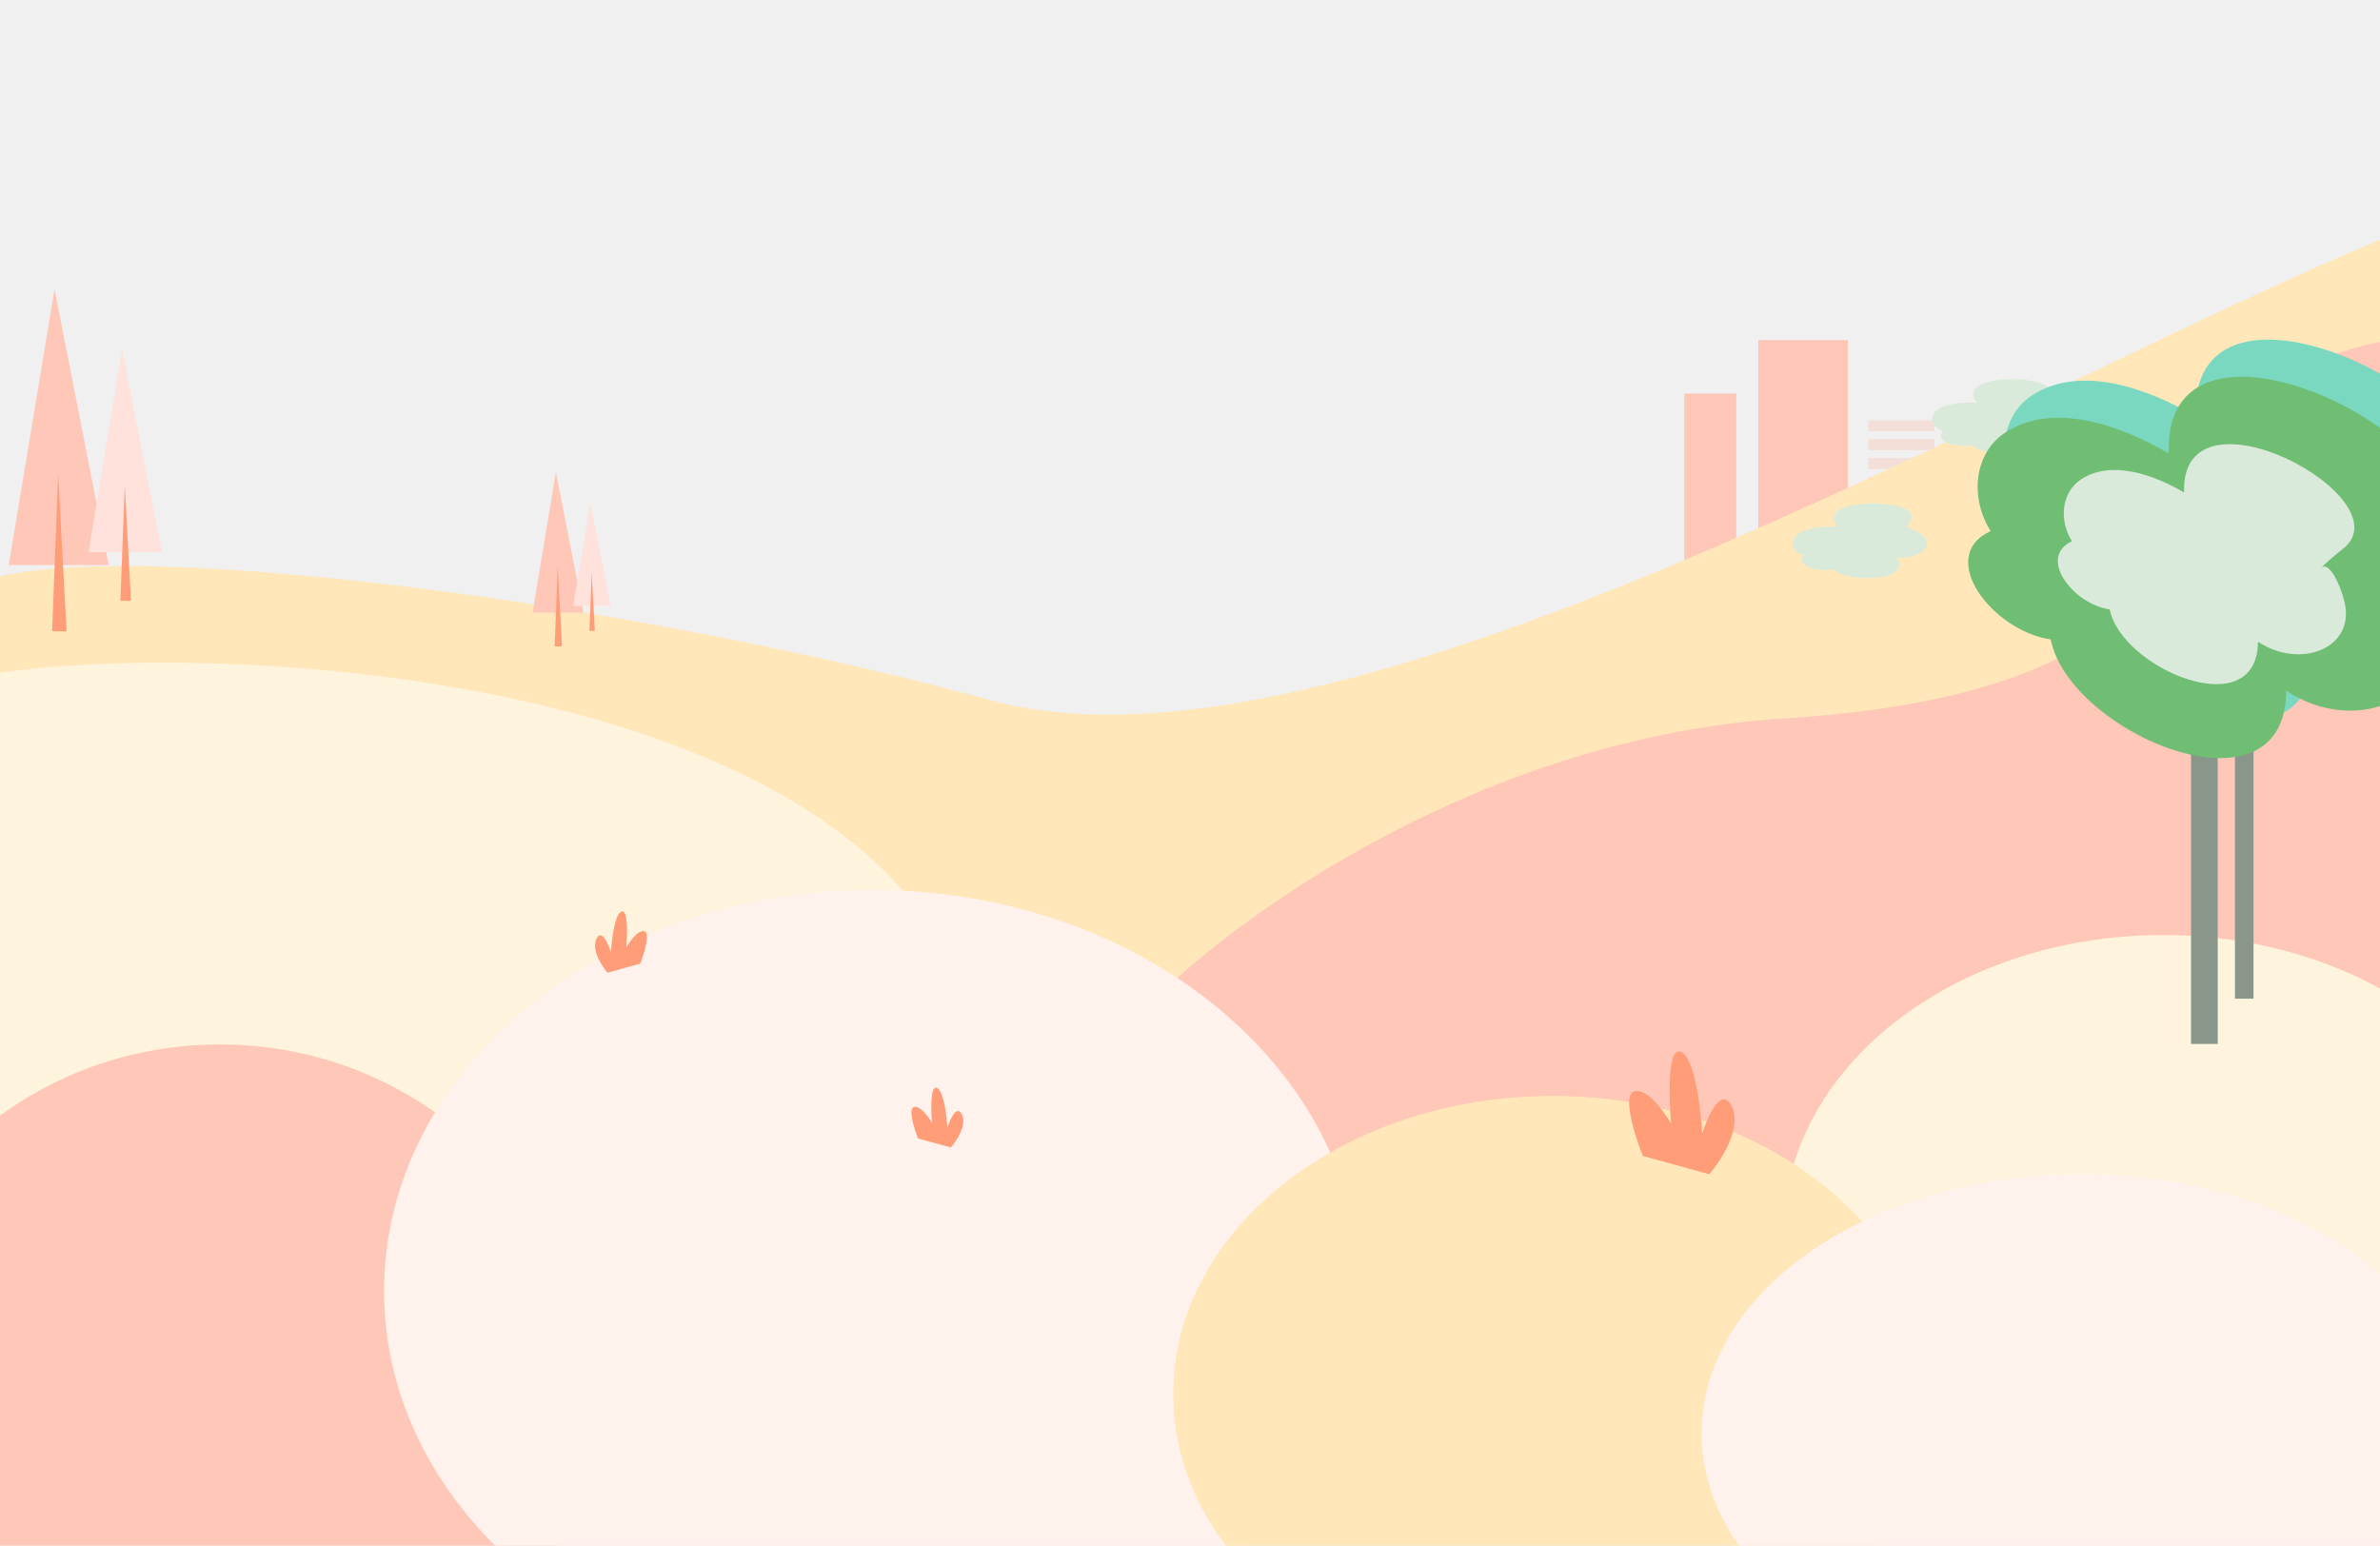
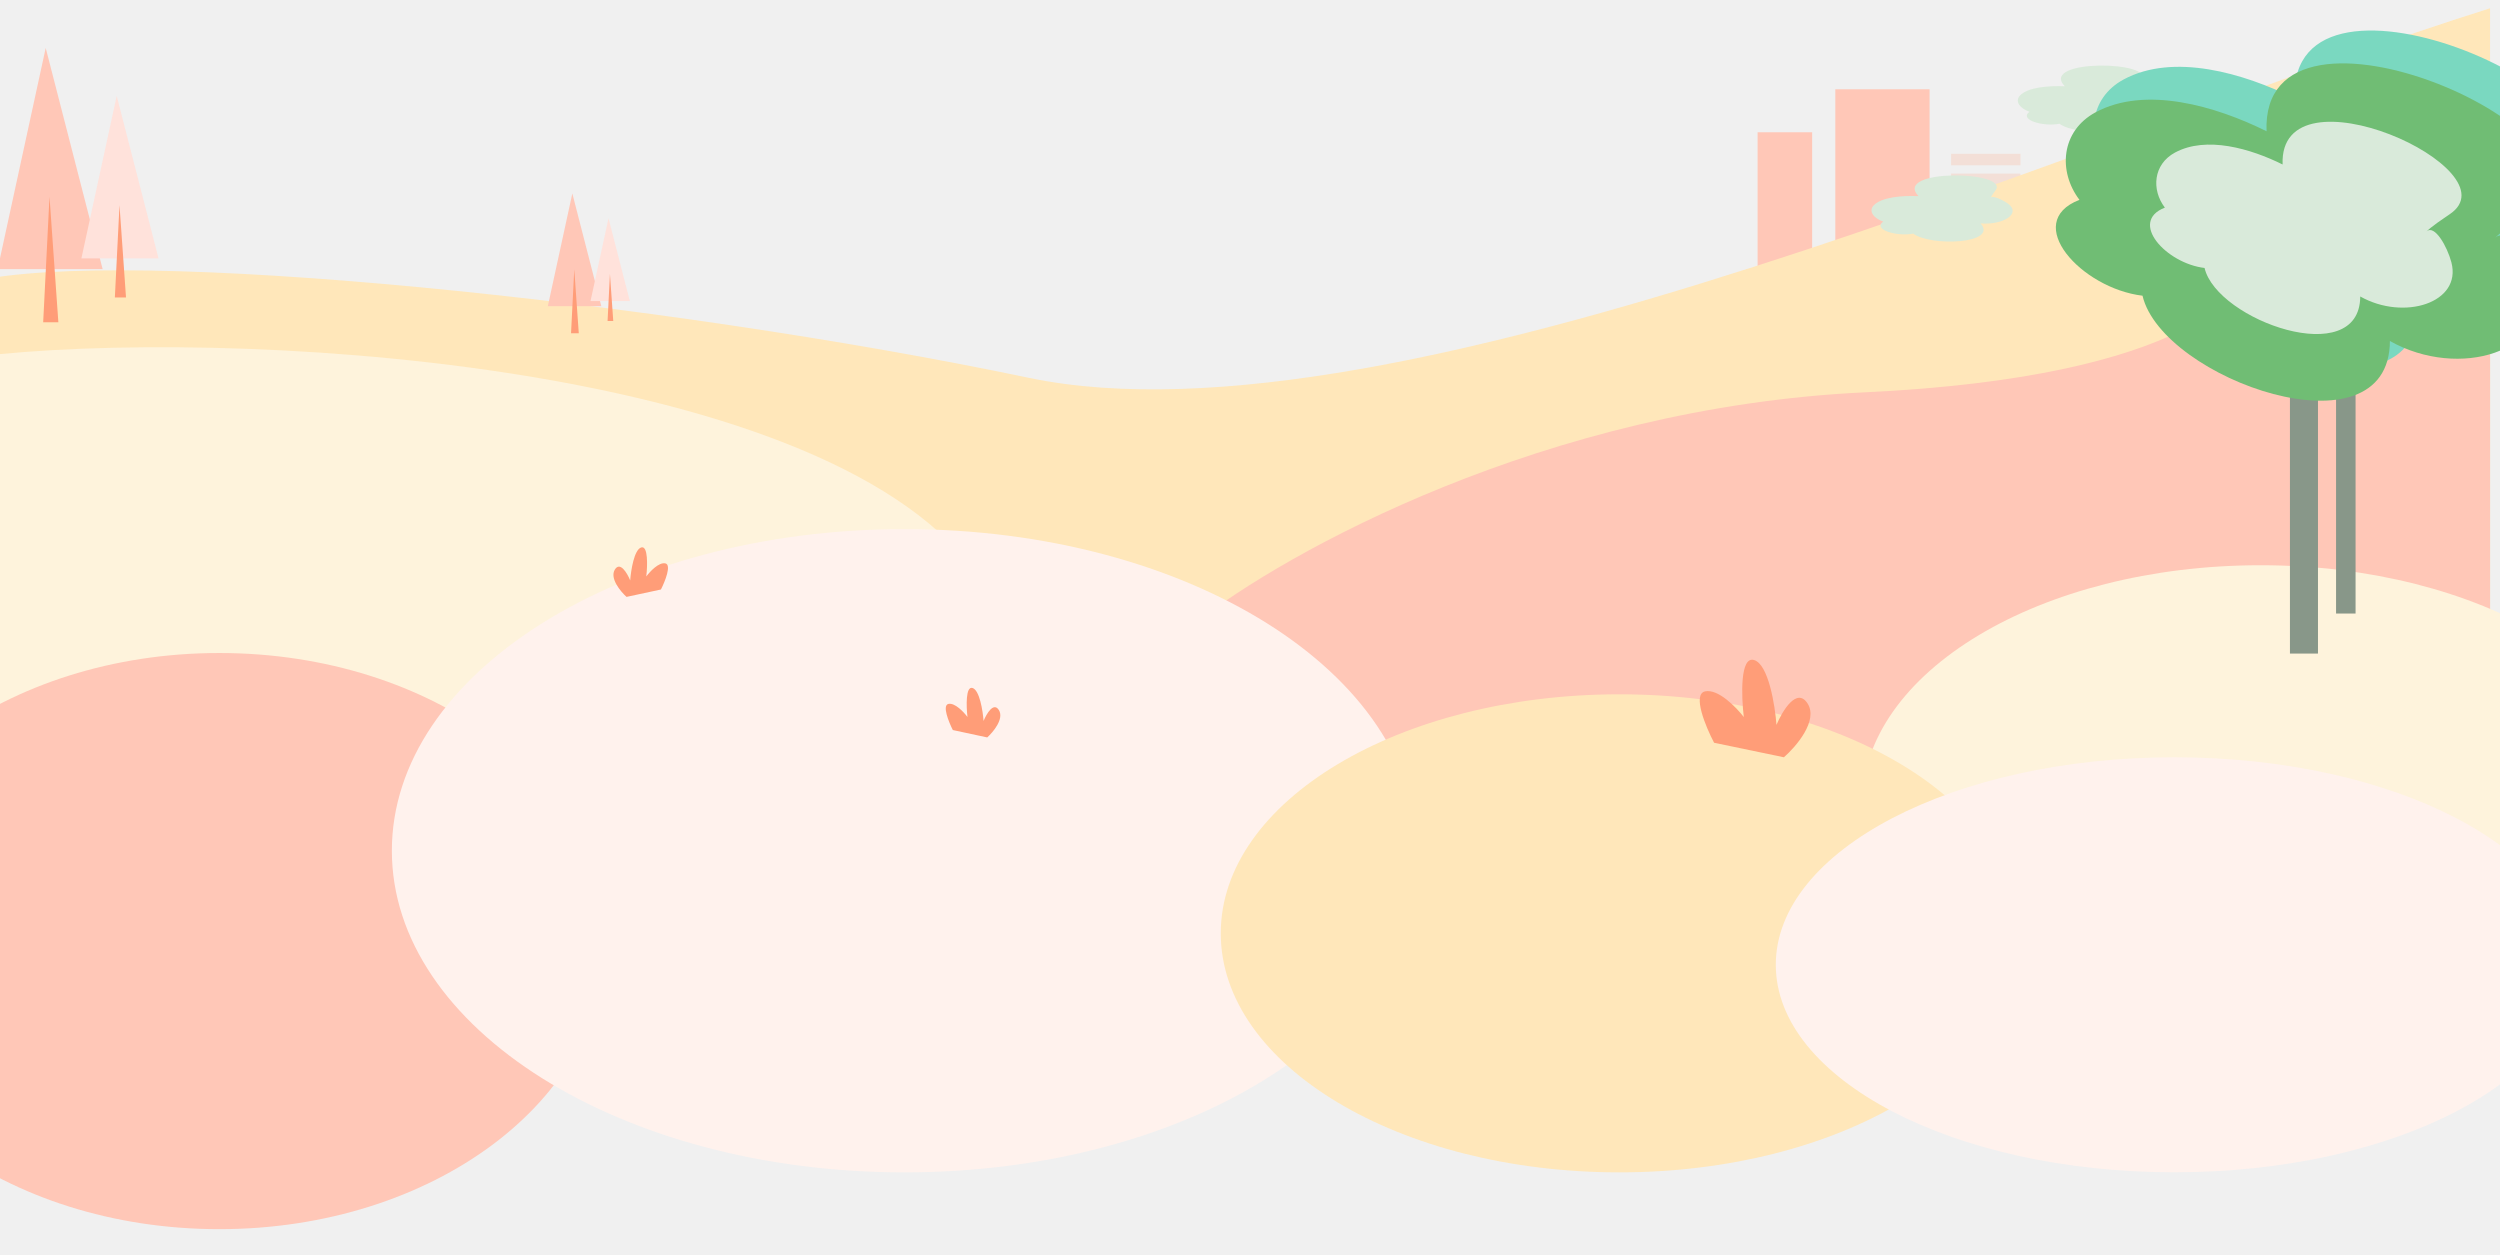
- <svg xmlns="http://www.w3.org/2000/svg" width="1512" height="982" viewBox="0 0 1512 982" fill="none">
+ <svg xmlns="http://www.w3.org/2000/svg" width="1512" height="759" viewBox="0 0 1512 759" fill="none">
  <g clip-path="url(#clip0_1026_5871)">
-     <rect x="1117" y="216" width="57" height="136" fill="#FFC7B7" />
-     <rect x="1070" y="250" width="33" height="136" fill="#FFC7B7" />
+     <rect x="1110" y="54" width="57" height="103" fill="#FFC7B7" />
+     <rect x="1063" y="80" width="33" height="104" fill="#FFC7B7" />
    <g opacity="0.21">
-       <rect x="1187" y="267" width="42" height="7" fill="#FFA179" />
-       <rect x="1187" y="279" width="42" height="7" fill="#FFA179" />
-       <rect x="1187" y="291" width="42" height="7" fill="#FFA179" />
-       <rect x="1187" y="303" width="42" height="7" fill="#FFA179" />
+       <rect x="1180" y="93" width="42" height="7" fill="#FFA179" />
+       <rect x="1180" y="105" width="42" height="7" fill="#FFA179" />
+       <rect x="1180" y="117" width="42" height="7" fill="#FFA179" />
+       <rect x="1180" y="129" width="42" height="7" fill="#FFA179" />
    </g>
-     <path d="M629.148 444.781C406.593 383.728 82.142 339.793 -10 368.736V790H1513V152C1282.94 246.179 851.703 505.833 629.148 444.781Z" fill="#FFE7BA" />
-     <path d="M1134.86 456.311C941.383 468.277 784.338 582.655 730 638.349V785H1513V217C1406.82 238.888 1373.74 310.511 1370.47 343.587C1372.55 376.176 1328.34 444.346 1134.86 456.311Z" fill="#FFC7B7" />
-     <path d="M34.644 183.736L5.565 358.971H69.078L34.644 183.736Z" fill="#FFC7B7" />
-     <path d="M42.296 401.056H33.113L36.939 301.578L42.296 401.056Z" fill="#FF9D78" />
-     <path d="M77.587 222.014L56.222 350.769H102.888L77.587 222.014Z" fill="#FFE2DB" />
-     <path d="M83.21 381.694H76.463L79.274 308.602L83.21 381.694Z" fill="#FF9D78" />
-     <path d="M353.145 299.895L338.324 389.212H370.696L353.145 299.895Z" fill="#FFC7B7" />
-     <path d="M357.045 410.665H352.365L354.315 359.961L357.045 410.665Z" fill="#FF9D78" />
-     <path d="M375.033 319.406L364.143 385.033H387.929L375.033 319.406Z" fill="#FFE2DB" />
-     <path d="M377.899 400.796H374.46L375.893 363.541L377.899 400.796Z" fill="#FF9D78" />
-     <path d="M596 597.455C500.063 429.721 139.685 405.043 -8 428.58V789H554.977L596 597.455Z" fill="#FEF3DC" />
-     <ellipse cx="139.629" cy="891.782" rx="233.629" ry="228.219" fill="#FFC7B7" />
-     <ellipse cx="554.049" cy="820.206" rx="310.05" ry="254.804" fill="#FFF2ED" />
-     <ellipse cx="1374.15" cy="783.398" rx="241.053" ry="189.365" fill="#FEF3DC" />
-     <ellipse cx="986.372" cy="885.646" rx="241.053" ry="189.365" fill="#FFE7BA" />
-     <path d="M409.382 591.644C413.277 592.716 409.235 605.789 406.727 612.192L385.927 618C382.239 613.682 375.66 603.348 378.846 596.558C382.032 589.768 386.369 599.387 388.14 605.045C388.582 597.154 390.529 580.923 394.778 579.136C399.026 577.349 398.613 593.58 397.876 601.918C400.088 598.046 405.488 590.571 409.382 591.644Z" fill="#FF9D78" />
-     <path d="M580.618 703.319C576.723 704.364 580.765 717.103 583.273 723.341L604.073 729C607.761 724.793 614.34 714.724 611.154 708.108C607.968 701.492 603.631 710.864 601.86 716.378C601.418 708.688 599.471 692.874 595.222 691.133C590.974 689.392 591.387 705.206 592.124 713.33C589.912 709.558 584.512 702.275 580.618 703.319Z" fill="#FF9D78" />
-     <path d="M1038.28 693.287C1030.38 695.431 1038.58 721.579 1043.68 734.385L1085.91 746C1093.39 737.364 1106.75 716.696 1100.28 703.116C1093.81 689.536 1085.01 708.774 1081.41 720.091C1080.52 704.307 1076.56 671.846 1067.94 668.273C1059.31 664.699 1060.15 697.159 1061.65 713.836C1057.15 706.093 1046.19 691.143 1038.28 693.287Z" fill="#FF9D78" />
-     <ellipse cx="1322" cy="910.5" rx="241" ry="164.5" fill="#FFF2ED" />
-     <rect width="16.953" height="312.169" transform="translate(1391.96 351.049)" fill="#889789" />
-     <path d="M1228.72 262.405C1233.61 256.447 1245.89 255.328 1255.77 255.807C1239.88 235.956 1311.55 237.397 1302.31 251.783C1299.65 255.948 1299.41 257.097 1299.41 257.097C1300.21 254.958 1306.5 258.338 1309.8 261.136C1318.2 268.253 1307.23 276.671 1293.36 275.436C1304.19 290.16 1263.19 292.092 1252.59 282.734C1242.88 285.019 1227.91 279.954 1234.42 274.112C1228.58 271.688 1225.36 266.517 1228.72 262.405Z" fill="#D9EADA" />
-     <rect width="11.796" height="311.865" transform="translate(1419.85 322.605)" fill="#889789" />
-     <path d="M1291.3 250.971C1321.44 231.604 1363.92 246.347 1394.79 264.526C1391 147.953 1619.77 270.494 1555.26 321.391C1536.63 336.149 1533.07 341.008 1533.07 341.008C1540.8 332.517 1553.06 358.158 1557.05 376.312C1567.15 422.468 1511.37 443.251 1469.4 415.162C1469.11 500.078 1331.63 442.6 1319.77 382.622C1282.81 377.37 1246.48 329.974 1281.63 313.773C1268.51 293.221 1270.51 264.352 1291.3 250.971Z" fill="#7AD8C0" />
-     <path d="M1274.32 274.563C1304.46 255.196 1346.94 269.939 1377.81 288.118C1374.02 171.545 1602.79 294.086 1538.28 344.983C1519.65 359.741 1516.09 364.6 1516.09 364.6C1523.82 356.109 1536.08 381.75 1540.06 399.904C1550.17 446.06 1494.39 466.843 1452.42 438.754C1452.13 523.67 1314.65 466.192 1302.79 406.214C1265.83 400.962 1229.5 353.566 1264.65 337.365C1251.53 316.813 1253.53 287.944 1274.32 274.563Z" fill="#70BD74" />
-     <path d="M1140.25 341.294C1145.14 335.336 1157.42 334.217 1167.3 334.696C1151.41 314.845 1223.08 316.286 1213.84 330.672C1211.18 334.837 1210.93 335.985 1210.93 335.985C1211.74 333.847 1218.02 337.227 1221.33 340.025C1229.73 347.141 1218.76 355.559 1204.89 354.324C1215.72 369.048 1174.72 370.981 1164.12 361.623C1154.41 363.907 1139.44 358.843 1145.95 353.001C1140.11 350.577 1136.89 345.406 1140.25 341.294Z" fill="#D9EADA" />
-     <path d="M1322.39 304.339C1341.36 292.152 1368.09 301.429 1387.52 312.87C1385.13 239.511 1529.1 316.625 1488.5 348.654C1476.77 357.941 1474.54 360.999 1474.54 360.999C1479.4 355.656 1487.11 371.791 1489.62 383.216C1495.98 412.261 1460.88 425.339 1434.47 407.664C1434.29 461.1 1347.77 424.93 1340.31 387.186C1317.05 383.881 1294.19 354.055 1316.31 343.86C1308.05 330.927 1309.31 312.76 1322.39 304.339Z" fill="#D9EADA" />
+     <path d="M622.148 228.486C399.593 181.883 75.142 148.346 -17 170.44V492H1506V5C1275.94 76.889 844.703 275.089 622.148 228.486Z" fill="#FFE7BA" />
+     <path d="M1127.86 237.276C934.383 246.439 777.338 334.035 723 376.688V489H1506V54C1399.82 70.763 1366.74 125.615 1363.47 150.946C1365.55 175.904 1321.34 228.112 1127.86 237.276Z" fill="#FFC7B7" />
+     <path d="M27.644 29L-1.435 162.779H62.078L27.644 29Z" fill="#FFC7B7" />
+     <path d="M35.296 194.909H26.113L29.939 118.965L35.296 194.909Z" fill="#FF9D78" />
+     <path d="M70.587 58L49.222 156.295H95.888L70.587 58Z" fill="#FFE2DB" />
+     <path d="M76.21 179.904H69.463L72.274 124.104L76.21 179.904Z" fill="#FF9D78" />
+     <path d="M346.145 117L331.324 185.187H363.696L346.145 117Z" fill="#FFC7B7" />
+     <path d="M350.045 201.566H345.365L347.315 162.857L350.045 201.566Z" fill="#FF9D78" />
+     <path d="M368.033 132L357.143 182.101H380.929L368.033 132Z" fill="#FFE2DB" />
+     <path d="M370.899 194.135H367.46L368.893 165.693L370.899 194.135Z" fill="#FF9D78" />
+     <path d="M589 344.739C493.063 216.66 132.685 197.815 -15 215.788V491H547.977L589 344.739Z" fill="#FEF3DC" />
+     <ellipse cx="132.629" cy="569.169" rx="233.629" ry="174.229" fill="#FFC7B7" />
+     <ellipse cx="547.049" cy="514.525" rx="310.05" ry="194.525" fill="#FFF2ED" />
+     <ellipse cx="1367.15" cy="486.424" rx="241.053" ry="144.567" fill="#FEF3DC" />
+     <ellipse cx="979.372" cy="564.483" rx="241.053" ry="144.567" fill="#FFE7BA" />
+     <path d="M402.382 340.726C406.277 341.551 402.235 351.607 399.727 356.533L378.927 361C375.239 357.678 368.66 349.729 371.846 344.506C375.032 339.283 379.369 346.682 381.14 351.035C381.582 344.964 383.529 332.479 387.778 331.105C392.026 329.73 391.613 342.215 390.876 348.629C393.088 345.651 398.488 339.901 402.382 340.726Z" fill="#FF9D78" />
+     <path d="M573.618 425.726C569.723 426.551 573.765 436.607 576.273 441.533L597.073 446C600.761 442.678 607.34 434.729 604.154 429.506C600.968 424.283 596.631 431.682 594.86 436.035C594.418 429.964 592.471 417.479 588.222 416.105C583.974 414.73 584.387 427.215 585.124 433.629C582.912 430.651 577.512 424.901 573.618 425.726Z" fill="#FF9D78" />
+     <path d="M1031.28 418.127C1023.38 419.749 1031.58 439.528 1036.68 449.214L1078.91 458C1086.39 451.467 1099.75 435.834 1093.28 425.562C1086.81 415.29 1078.01 429.842 1074.41 438.402C1073.52 426.463 1069.56 401.909 1060.94 399.206C1052.31 396.503 1053.15 421.056 1054.65 433.671C1050.15 427.814 1039.19 416.506 1031.28 418.127Z" fill="#FF9D78" />
+     <ellipse cx="1315" cy="583.5" rx="241" ry="125.5" fill="#FFF2ED" />
+     <rect width="16.953" height="262.896" transform="translate(1384.96 132.383)" fill="#889789" />
+     <path d="M1221.72 57.732C1226.61 52.714 1238.89 51.772 1248.77 52.175C1232.88 35.457 1304.55 36.671 1295.31 48.786C1292.65 52.294 1292.41 53.261 1292.41 53.261C1293.21 51.46 1299.5 54.306 1302.8 56.663C1311.2 62.656 1300.23 69.746 1286.36 68.706C1297.19 81.106 1256.19 82.733 1245.59 74.852C1235.88 76.776 1220.91 72.511 1227.42 67.591C1221.58 65.55 1218.36 61.195 1221.72 57.732Z" fill="#D9EADA" />
+     <rect width="11.796" height="262.64" transform="translate(1412.85 108.428)" fill="#889789" />
+     <path d="M1284.3 48.103C1314.44 31.792 1356.92 44.208 1387.79 59.518C1384 -38.654 1612.77 64.544 1548.26 107.407C1529.63 119.836 1526.07 123.928 1526.07 123.928C1533.8 116.778 1546.06 138.371 1550.05 153.66C1560.15 192.531 1504.37 210.033 1462.4 186.378C1462.11 257.891 1324.63 209.485 1312.77 158.974C1275.81 154.551 1239.48 114.636 1274.63 100.992C1261.51 83.684 1263.51 59.371 1284.3 48.103Z" fill="#7AD8C0" />
+     <path d="M1267.32 67.97C1297.46 51.66 1339.94 64.076 1370.81 79.386C1367.02 -18.787 1595.79 84.411 1531.28 127.275C1512.65 139.703 1509.09 143.796 1509.09 143.796C1516.82 136.645 1529.08 158.239 1533.06 173.527C1543.17 212.398 1487.39 229.9 1445.42 206.245C1445.13 277.758 1307.65 229.352 1295.79 178.841C1258.83 174.418 1222.5 134.503 1257.65 120.859C1244.53 103.551 1246.53 79.239 1267.32 67.97Z" fill="#70BD74" />
+     <path d="M1133.25 124.167C1138.14 119.15 1150.42 118.208 1160.3 118.611C1144.41 101.893 1216.08 103.107 1206.84 115.222C1204.18 118.729 1203.93 119.697 1203.93 119.697C1204.74 117.896 1211.02 120.742 1214.33 123.098C1222.73 129.092 1211.76 136.181 1197.89 135.141C1208.72 147.541 1167.72 149.168 1157.12 141.288C1147.41 143.211 1132.44 138.946 1138.95 134.026C1133.11 131.985 1129.89 127.63 1133.25 124.167Z" fill="#D9EADA" />
+     <path d="M1315.39 92.296C1334.36 82.032 1361.09 89.845 1380.52 99.48C1378.13 37.7 1522.1 102.642 1481.5 129.616C1469.77 137.437 1467.54 140.012 1467.54 140.012C1472.4 135.512 1480.11 149.101 1482.62 158.722C1488.98 183.183 1453.88 194.197 1427.47 179.311C1427.29 224.313 1340.77 193.852 1333.31 162.066C1310.05 159.282 1287.19 134.165 1309.31 125.579C1301.05 114.687 1302.31 99.387 1315.39 92.296Z" fill="#D9EADA" />
  </g>
  <defs>
    <clipPath id="clip0_1026_5871">
-       <rect width="1512" height="982" fill="white" />
+       <rect width="1512" height="759" fill="white" />
    </clipPath>
  </defs>
</svg>
